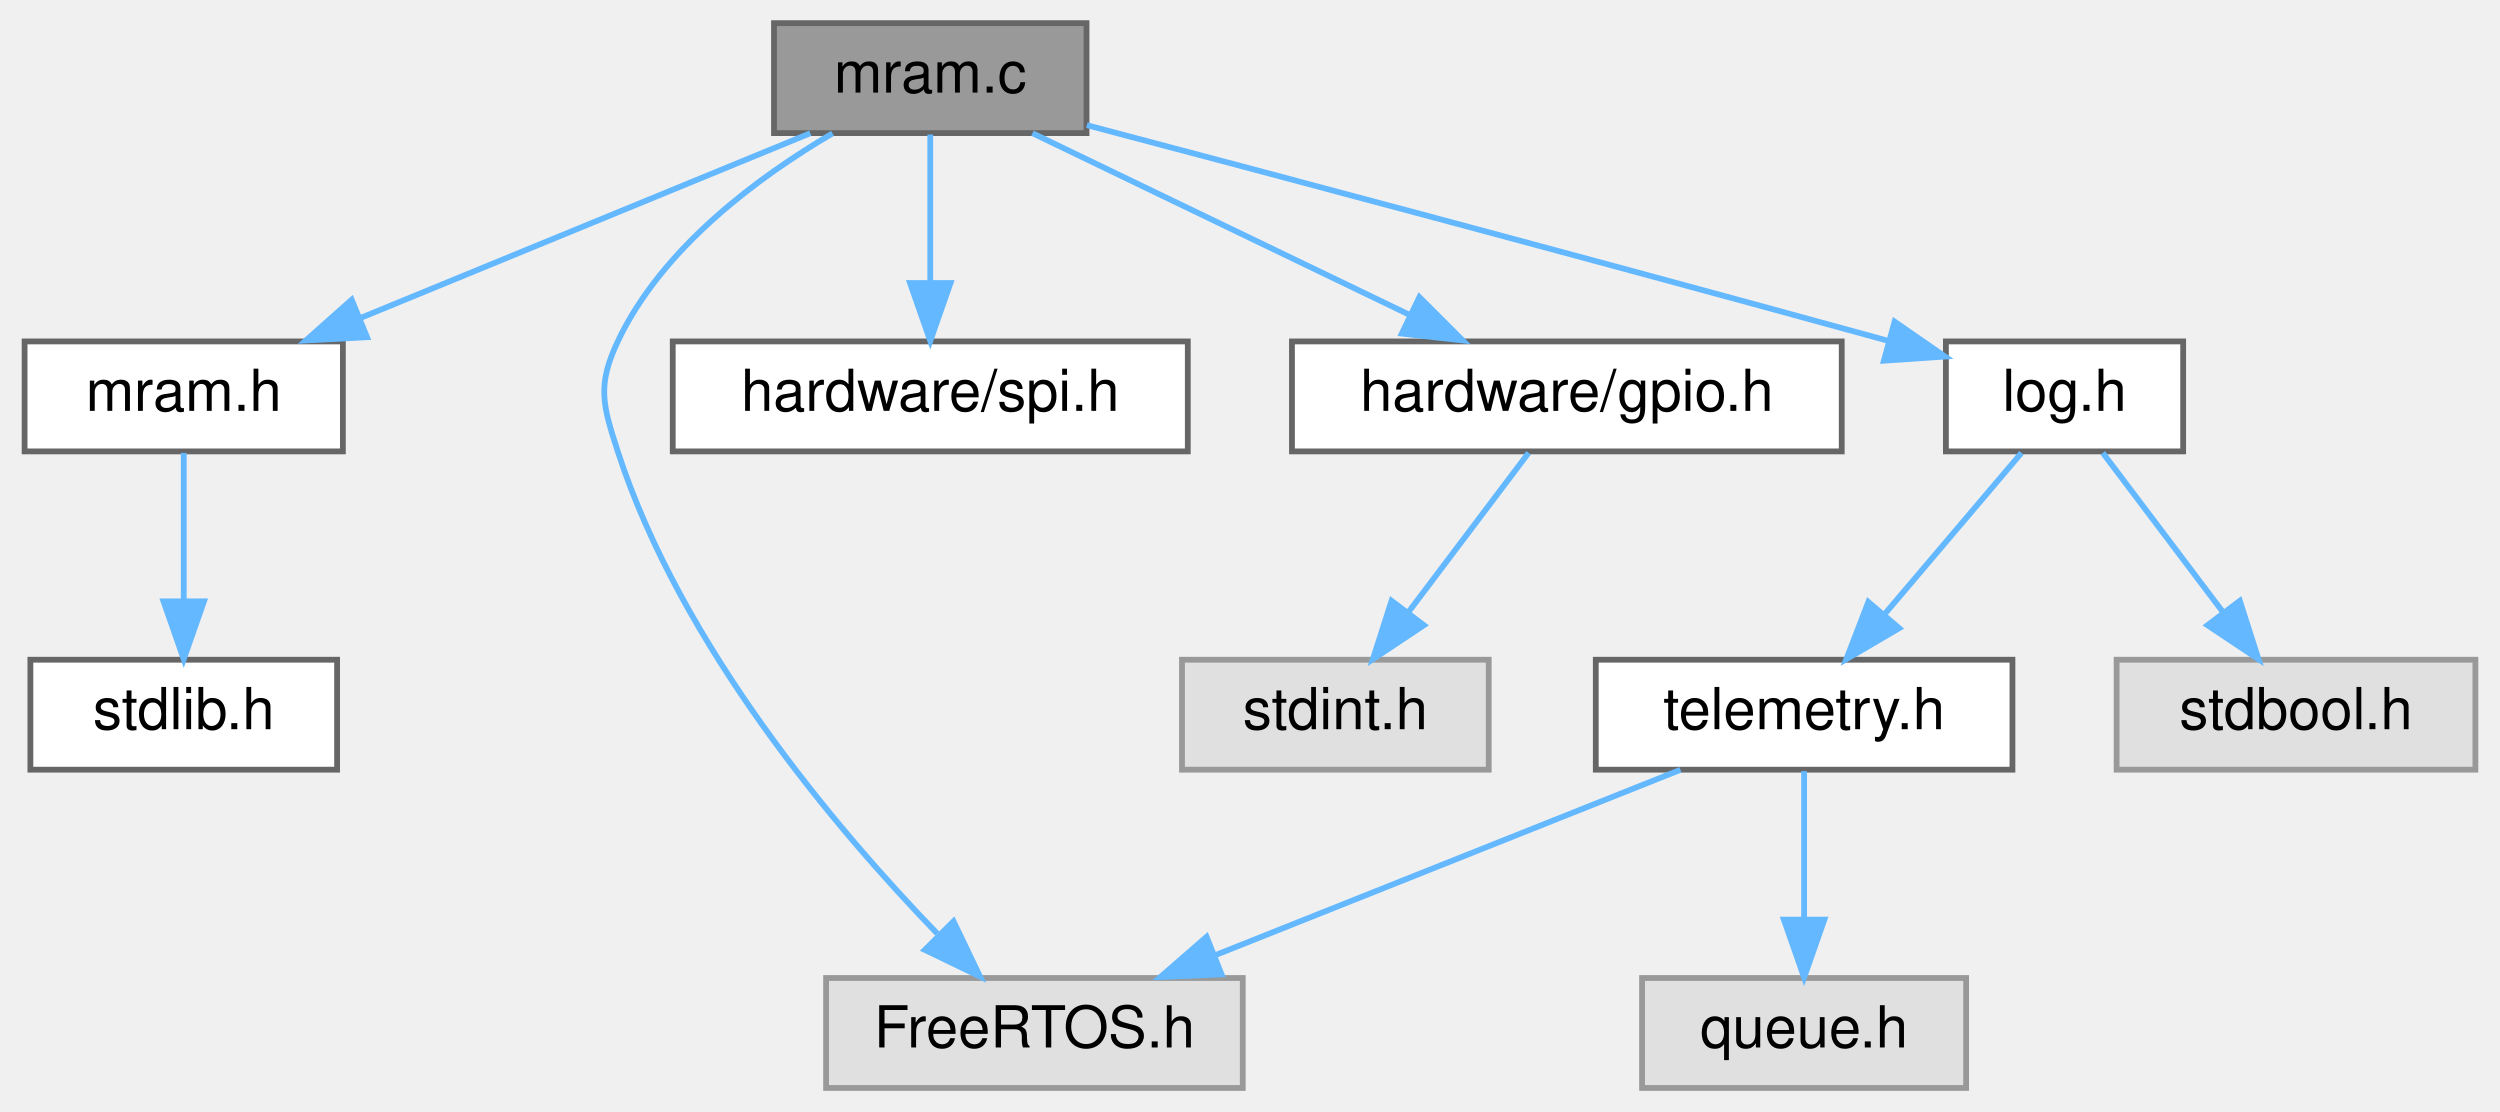
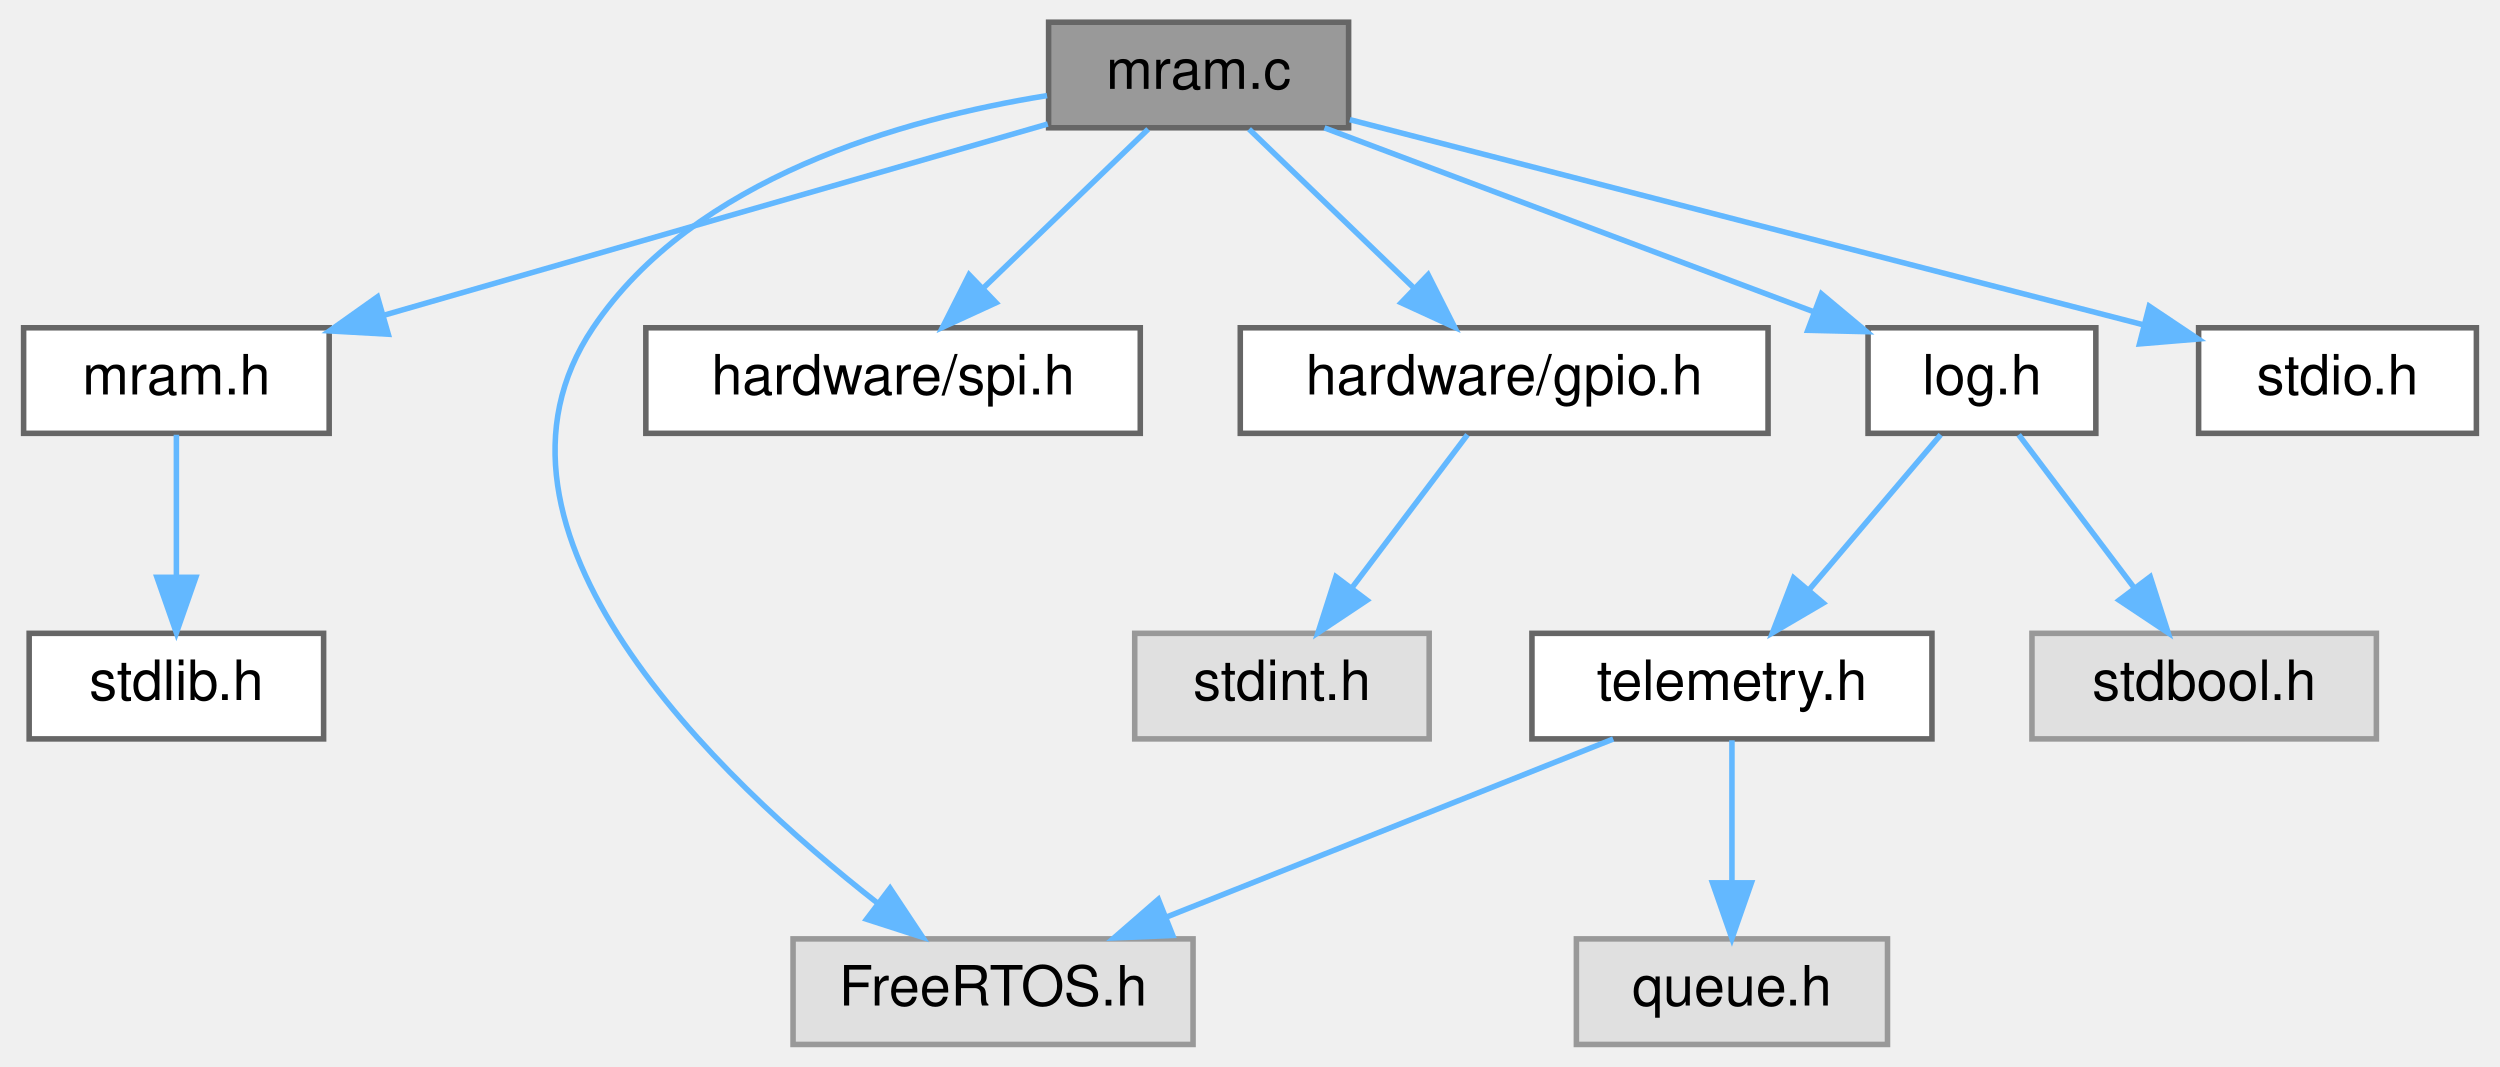
- <svg xmlns="http://www.w3.org/2000/svg" xmlns:xlink="http://www.w3.org/1999/xlink" width="432pt" height="192pt" viewBox="0.00 0.00 431.50 192.00">
+ <svg xmlns="http://www.w3.org/2000/svg" xmlns:xlink="http://www.w3.org/1999/xlink" width="450pt" height="192pt" viewBox="0.00 0.00 449.50 192.00">
  <g id="graph0" class="graph" transform="scale(1 1) rotate(0) translate(4 188)">
    <g id="Node000001" class="node">
      <g id="a_Node000001">
        <a xlink:title=" ">
-           <polygon fill="#999999" stroke="#666666" points="183.5,-184 129.5,-184 129.5,-165 183.5,-165 183.5,-184" />
-           <text text-anchor="middle" x="156.5" y="-172" font-family="Helvetica,sans-Serif" font-size="10.00">mram.c</text>
+           <polygon fill="#999999" stroke="#666666" points="238.5,-184 184.5,-184 184.5,-165 238.5,-165 238.5,-184" />
+           <text text-anchor="middle" x="211.5" y="-172" font-family="Helvetica,sans-Serif" font-size="10.00">mram.c</text>
        </a>
      </g>
    </g>
    <g id="Node000002" class="node">
      <g id="a_Node000002">
        <a xlink:href="mram_8h.html" target="_top" xlink:title="MRAM Driver.">
          <polygon fill="white" stroke="#666666" points="55,-129 0,-129 0,-110 55,-110 55,-129" />
          <text text-anchor="middle" x="27.5" y="-117" font-family="Helvetica,sans-Serif" font-size="10.00">mram.h</text>
        </a>
      </g>
    </g>
    <g id="edge1_Node000001_Node000002" class="edge">
      <g id="a_edge1_Node000001_Node000002">
        <a xlink:title=" ">
-           <path fill="none" stroke="#63b8ff" d="M135.77,-164.98C114.74,-156.34 81.95,-142.87 57.96,-133.02" />
-           <polygon fill="#63b8ff" stroke="#63b8ff" points="59.18,-129.73 48.6,-129.17 56.52,-136.21 59.18,-129.73" />
+           <path fill="none" stroke="#63b8ff" d="M184.35,-165.68C152.78,-156.59 100.48,-141.52 65.03,-131.31" />
+           <polygon fill="#63b8ff" stroke="#63b8ff" points="65.64,-127.84 55.06,-128.44 63.7,-134.57 65.64,-127.84" />
        </a>
      </g>
    </g>
    <g id="Node000004" class="node">
      <g id="a_Node000004">
        <a xlink:title=" ">
          <polygon fill="#e0e0e0" stroke="#999999" points="210.5,-19 138.5,-19 138.5,0 210.5,0 210.5,-19" />
          <text text-anchor="middle" x="174.5" y="-7" font-family="Helvetica,sans-Serif" font-size="10.00">FreeRTOS.h</text>
        </a>
      </g>
    </g>
    <g id="edge3_Node000001_Node000004" class="edge">
      <g id="a_edge3_Node000001_Node000004">
        <a xlink:title=" ">
-           <path fill="none" stroke="#63b8ff" d="M139.61,-164.95C126.79,-157.43 110.12,-145.15 102.5,-129 98.9,-121.36 99.9,-118.03 102.5,-110 113.32,-76.58 140.04,-44.96 157.71,-26.67" />
-           <polygon fill="#63b8ff" stroke="#63b8ff" points="160.52,-28.8 165.1,-19.25 155.56,-23.86 160.52,-28.8" />
+           <path fill="none" stroke="#63b8ff" d="M184.22,-170.79C158.28,-166.61 120.62,-155.98 102.5,-129 78.06,-92.63 124.78,-48.07 153.82,-25.35" />
+           <polygon fill="#63b8ff" stroke="#63b8ff" points="155.96,-28.12 161.82,-19.29 151.73,-22.54 155.96,-28.12" />
        </a>
      </g>
    </g>
    <g id="Node000005" class="node">
      <g id="a_Node000005">
        <a xlink:href="spi_8h.html" target="_top" xlink:title=" ">
          <polygon fill="white" stroke="#666666" points="201,-129 112,-129 112,-110 201,-110 201,-129" />
          <text text-anchor="middle" x="156.5" y="-117" font-family="Helvetica,sans-Serif" font-size="10.00">hardware/spi.h</text>
        </a>
      </g>
    </g>
    <g id="edge4_Node000001_Node000005" class="edge">
      <g id="a_edge4_Node000001_Node000005">
        <a xlink:title=" ">
-           <path fill="none" stroke="#63b8ff" d="M156.5,-164.75C156.5,-157.8 156.5,-147.85 156.5,-139.13" />
-           <polygon fill="#63b8ff" stroke="#63b8ff" points="160,-139.09 156.5,-129.09 153,-139.09 160,-139.09" />
+           <path fill="none" stroke="#63b8ff" d="M202.42,-164.75C194.41,-157.03 182.54,-145.6 172.88,-136.28" />
+           <polygon fill="#63b8ff" stroke="#63b8ff" points="175.04,-133.51 165.41,-129.09 170.19,-138.55 175.04,-133.51" />
        </a>
      </g>
    </g>
    <g id="Node000006" class="node">
      <g id="a_Node000006">
        <a xlink:href="gpio_8h.html" target="_top" xlink:title=" ">
          <polygon fill="white" stroke="#666666" points="314,-129 219,-129 219,-110 314,-110 314,-129" />
          <text text-anchor="middle" x="266.5" y="-117" font-family="Helvetica,sans-Serif" font-size="10.00">hardware/gpio.h</text>
        </a>
      </g>
    </g>
    <g id="edge5_Node000001_Node000006" class="edge">
      <g id="a_edge5_Node000001_Node000006">
        <a xlink:title=" ">
-           <path fill="none" stroke="#63b8ff" d="M174.17,-164.98C191.79,-156.5 219.08,-143.35 239.43,-133.54" />
-           <polygon fill="#63b8ff" stroke="#63b8ff" points="241.02,-136.66 248.51,-129.17 237.98,-130.36 241.02,-136.66" />
+           <path fill="none" stroke="#63b8ff" d="M220.58,-164.75C228.59,-157.03 240.46,-145.6 250.12,-136.28" />
+           <polygon fill="#63b8ff" stroke="#63b8ff" points="252.81,-138.55 257.59,-129.09 247.96,-133.51 252.81,-138.55" />
        </a>
      </g>
    </g>
    <g id="Node000008" class="node">
      <g id="a_Node000008">
        <a xlink:href="log_8h.html" target="_top" xlink:title=" ">
          <polygon fill="white" stroke="#666666" points="373,-129 332,-129 332,-110 373,-110 373,-129" />
          <text text-anchor="middle" x="352.5" y="-117" font-family="Helvetica,sans-Serif" font-size="10.00">log.h</text>
        </a>
      </g>
    </g>
    <g id="edge7_Node000001_Node000008" class="edge">
      <g id="a_edge7_Node000001_Node000008">
        <a xlink:title=" ">
-           <path fill="none" stroke="#63b8ff" d="M183.56,-166.37C214.58,-158.17 267.2,-144.18 321.97,-129.12" />
-           <polygon fill="#63b8ff" stroke="#63b8ff" points="323.14,-132.42 331.85,-126.39 321.28,-125.67 323.14,-132.42" />
+           <path fill="none" stroke="#63b8ff" d="M234.15,-164.98C258.04,-156.01 295.79,-141.82 322.22,-131.88" />
+           <polygon fill="#63b8ff" stroke="#63b8ff" points="323.61,-135.1 331.74,-128.3 321.15,-128.55 323.61,-135.1" />
+         </a>
+       </g>
+     </g>
+     <g id="Node000012" class="node">
+       <g id="a_Node000012">
+         <a xlink:href="stdio_8h.html" target="_top" xlink:title=" ">
+           <polygon fill="white" stroke="#666666" points="441.5,-129 391.5,-129 391.5,-110 441.5,-110 441.5,-129" />
+           <text text-anchor="middle" x="416.5" y="-117" font-family="Helvetica,sans-Serif" font-size="10.00">stdio.h</text>
+         </a>
+       </g>
+     </g>
+     <g id="edge12_Node000001_Node000012" class="edge">
+       <g id="a_edge12_Node000001_Node000012">
+         <a xlink:title=" ">
+           <path fill="none" stroke="#63b8ff" d="M238.72,-166.46C275.57,-156.94 341.35,-139.93 381.73,-129.49" />
+           <polygon fill="#63b8ff" stroke="#63b8ff" points="382.61,-132.88 391.42,-126.98 380.86,-126.1 382.61,-132.88" />
        </a>
      </g>
    </g>
    <g id="Node000003" class="node">
      <g id="a_Node000003">
        <a xlink:href="stdlib_8h.html" target="_top" xlink:title=" ">
          <polygon fill="white" stroke="#666666" points="54,-74 1,-74 1,-55 54,-55 54,-74" />
          <text text-anchor="middle" x="27.5" y="-62" font-family="Helvetica,sans-Serif" font-size="10.00">stdlib.h</text>
        </a>
      </g>
    </g>
    <g id="edge2_Node000002_Node000003" class="edge">
      <g id="a_edge2_Node000002_Node000003">
        <a xlink:title=" ">
          <path fill="none" stroke="#63b8ff" d="M27.5,-109.75C27.5,-102.8 27.5,-92.85 27.5,-84.13" />
          <polygon fill="#63b8ff" stroke="#63b8ff" points="31,-84.09 27.5,-74.09 24,-84.09 31,-84.09" />
        </a>
      </g>
    </g>
    <g id="Node000007" class="node">
      <g id="a_Node000007">
        <a xlink:title=" ">
          <polygon fill="#e0e0e0" stroke="#999999" points="253,-74 200,-74 200,-55 253,-55 253,-74" />
          <text text-anchor="middle" x="226.5" y="-62" font-family="Helvetica,sans-Serif" font-size="10.00">stdint.h</text>
        </a>
      </g>
    </g>
    <g id="edge6_Node000006_Node000007" class="edge">
      <g id="a_edge6_Node000006_Node000007">
        <a xlink:title=" ">
          <path fill="none" stroke="#63b8ff" d="M259.89,-109.75C254.24,-102.26 245.96,-91.28 239.05,-82.13" />
          <polygon fill="#63b8ff" stroke="#63b8ff" points="241.8,-79.96 232.98,-74.09 236.21,-84.18 241.8,-79.96" />
        </a>
      </g>
    </g>
    <g id="Node000009" class="node">
      <g id="a_Node000009">
        <a xlink:href="telemetry_8h.html" target="_top" xlink:title="Functions for packaging and queuing telemetry packets for sending.">
          <polygon fill="white" stroke="#666666" points="343.5,-74 271.5,-74 271.5,-55 343.5,-55 343.5,-74" />
          <text text-anchor="middle" x="307.5" y="-62" font-family="Helvetica,sans-Serif" font-size="10.00">telemetry.h</text>
        </a>
      </g>
    </g>
    <g id="edge8_Node000008_Node000009" class="edge">
      <g id="a_edge8_Node000008_Node000009">
        <a xlink:title=" ">
          <path fill="none" stroke="#63b8ff" d="M345.07,-109.75C338.65,-102.18 329.19,-91.05 321.38,-81.84" />
          <polygon fill="#63b8ff" stroke="#63b8ff" points="323.93,-79.45 314.79,-74.09 318.6,-83.98 323.93,-79.45" />
        </a>
      </g>
    </g>
    <g id="Node000011" class="node">
      <g id="a_Node000011">
        <a xlink:title=" ">
          <polygon fill="#e0e0e0" stroke="#999999" points="423.5,-74 361.5,-74 361.5,-55 423.5,-55 423.5,-74" />
          <text text-anchor="middle" x="392.5" y="-62" font-family="Helvetica,sans-Serif" font-size="10.00">stdbool.h</text>
        </a>
      </g>
    </g>
    <g id="edge11_Node000008_Node000011" class="edge">
      <g id="a_edge11_Node000008_Node000011">
        <a xlink:title=" ">
          <path fill="none" stroke="#63b8ff" d="M359.11,-109.75C364.76,-102.26 373.04,-91.28 379.95,-82.13" />
          <polygon fill="#63b8ff" stroke="#63b8ff" points="382.79,-84.18 386.02,-74.09 377.2,-79.96 382.79,-84.18" />
        </a>
      </g>
    </g>
    <g id="edge9_Node000009_Node000004" class="edge">
      <g id="a_edge9_Node000009_Node000004">
        <a xlink:title=" ">
          <path fill="none" stroke="#63b8ff" d="M286.13,-54.98C264.35,-46.3 230.34,-32.75 205.58,-22.88" />
          <polygon fill="#63b8ff" stroke="#63b8ff" points="206.84,-19.62 196.26,-19.17 204.25,-26.12 206.84,-19.62" />
        </a>
      </g>
    </g>
    <g id="Node000010" class="node">
      <g id="a_Node000010">
        <a xlink:title=" ">
          <polygon fill="#e0e0e0" stroke="#999999" points="335.5,-19 279.5,-19 279.5,0 335.5,0 335.5,-19" />
          <text text-anchor="middle" x="307.5" y="-7" font-family="Helvetica,sans-Serif" font-size="10.00">queue.h</text>
        </a>
      </g>
    </g>
    <g id="edge10_Node000009_Node000010" class="edge">
      <g id="a_edge10_Node000009_Node000010">
        <a xlink:title=" ">
          <path fill="none" stroke="#63b8ff" d="M307.5,-54.75C307.5,-47.8 307.5,-37.85 307.5,-29.13" />
          <polygon fill="#63b8ff" stroke="#63b8ff" points="311,-29.09 307.5,-19.09 304,-29.09 311,-29.09" />
        </a>
      </g>
    </g>
  </g>
</svg>
